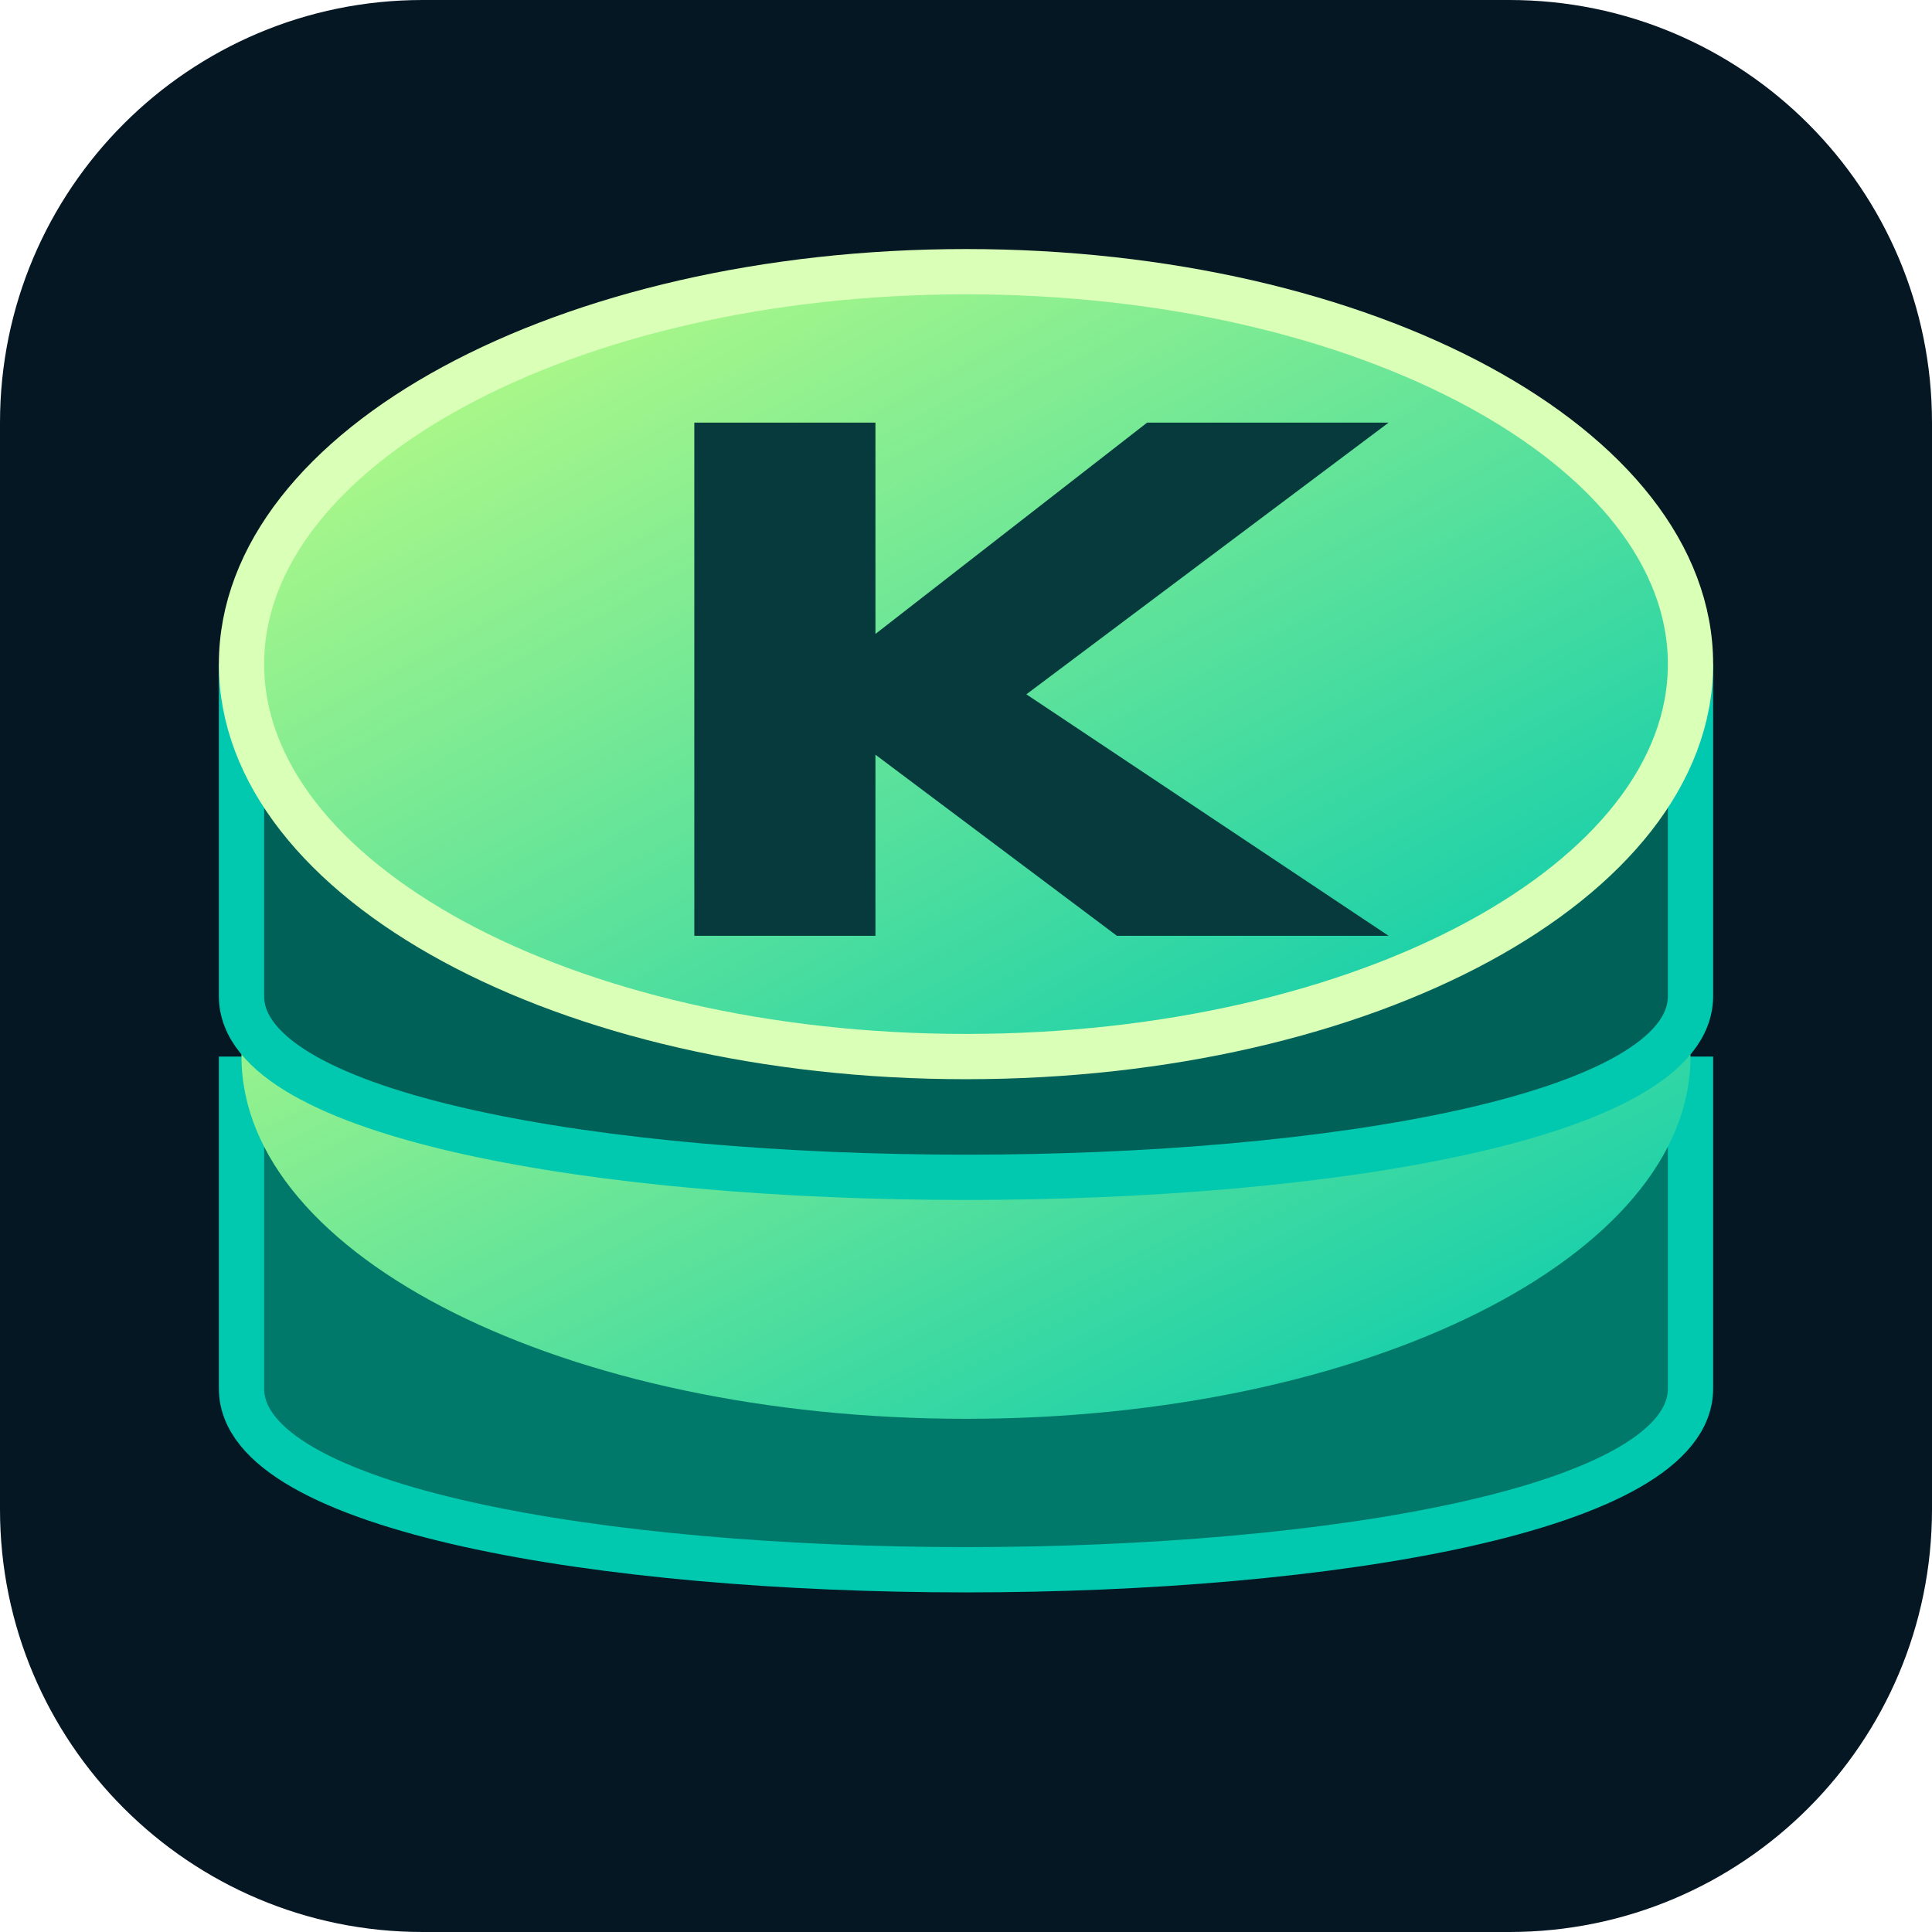
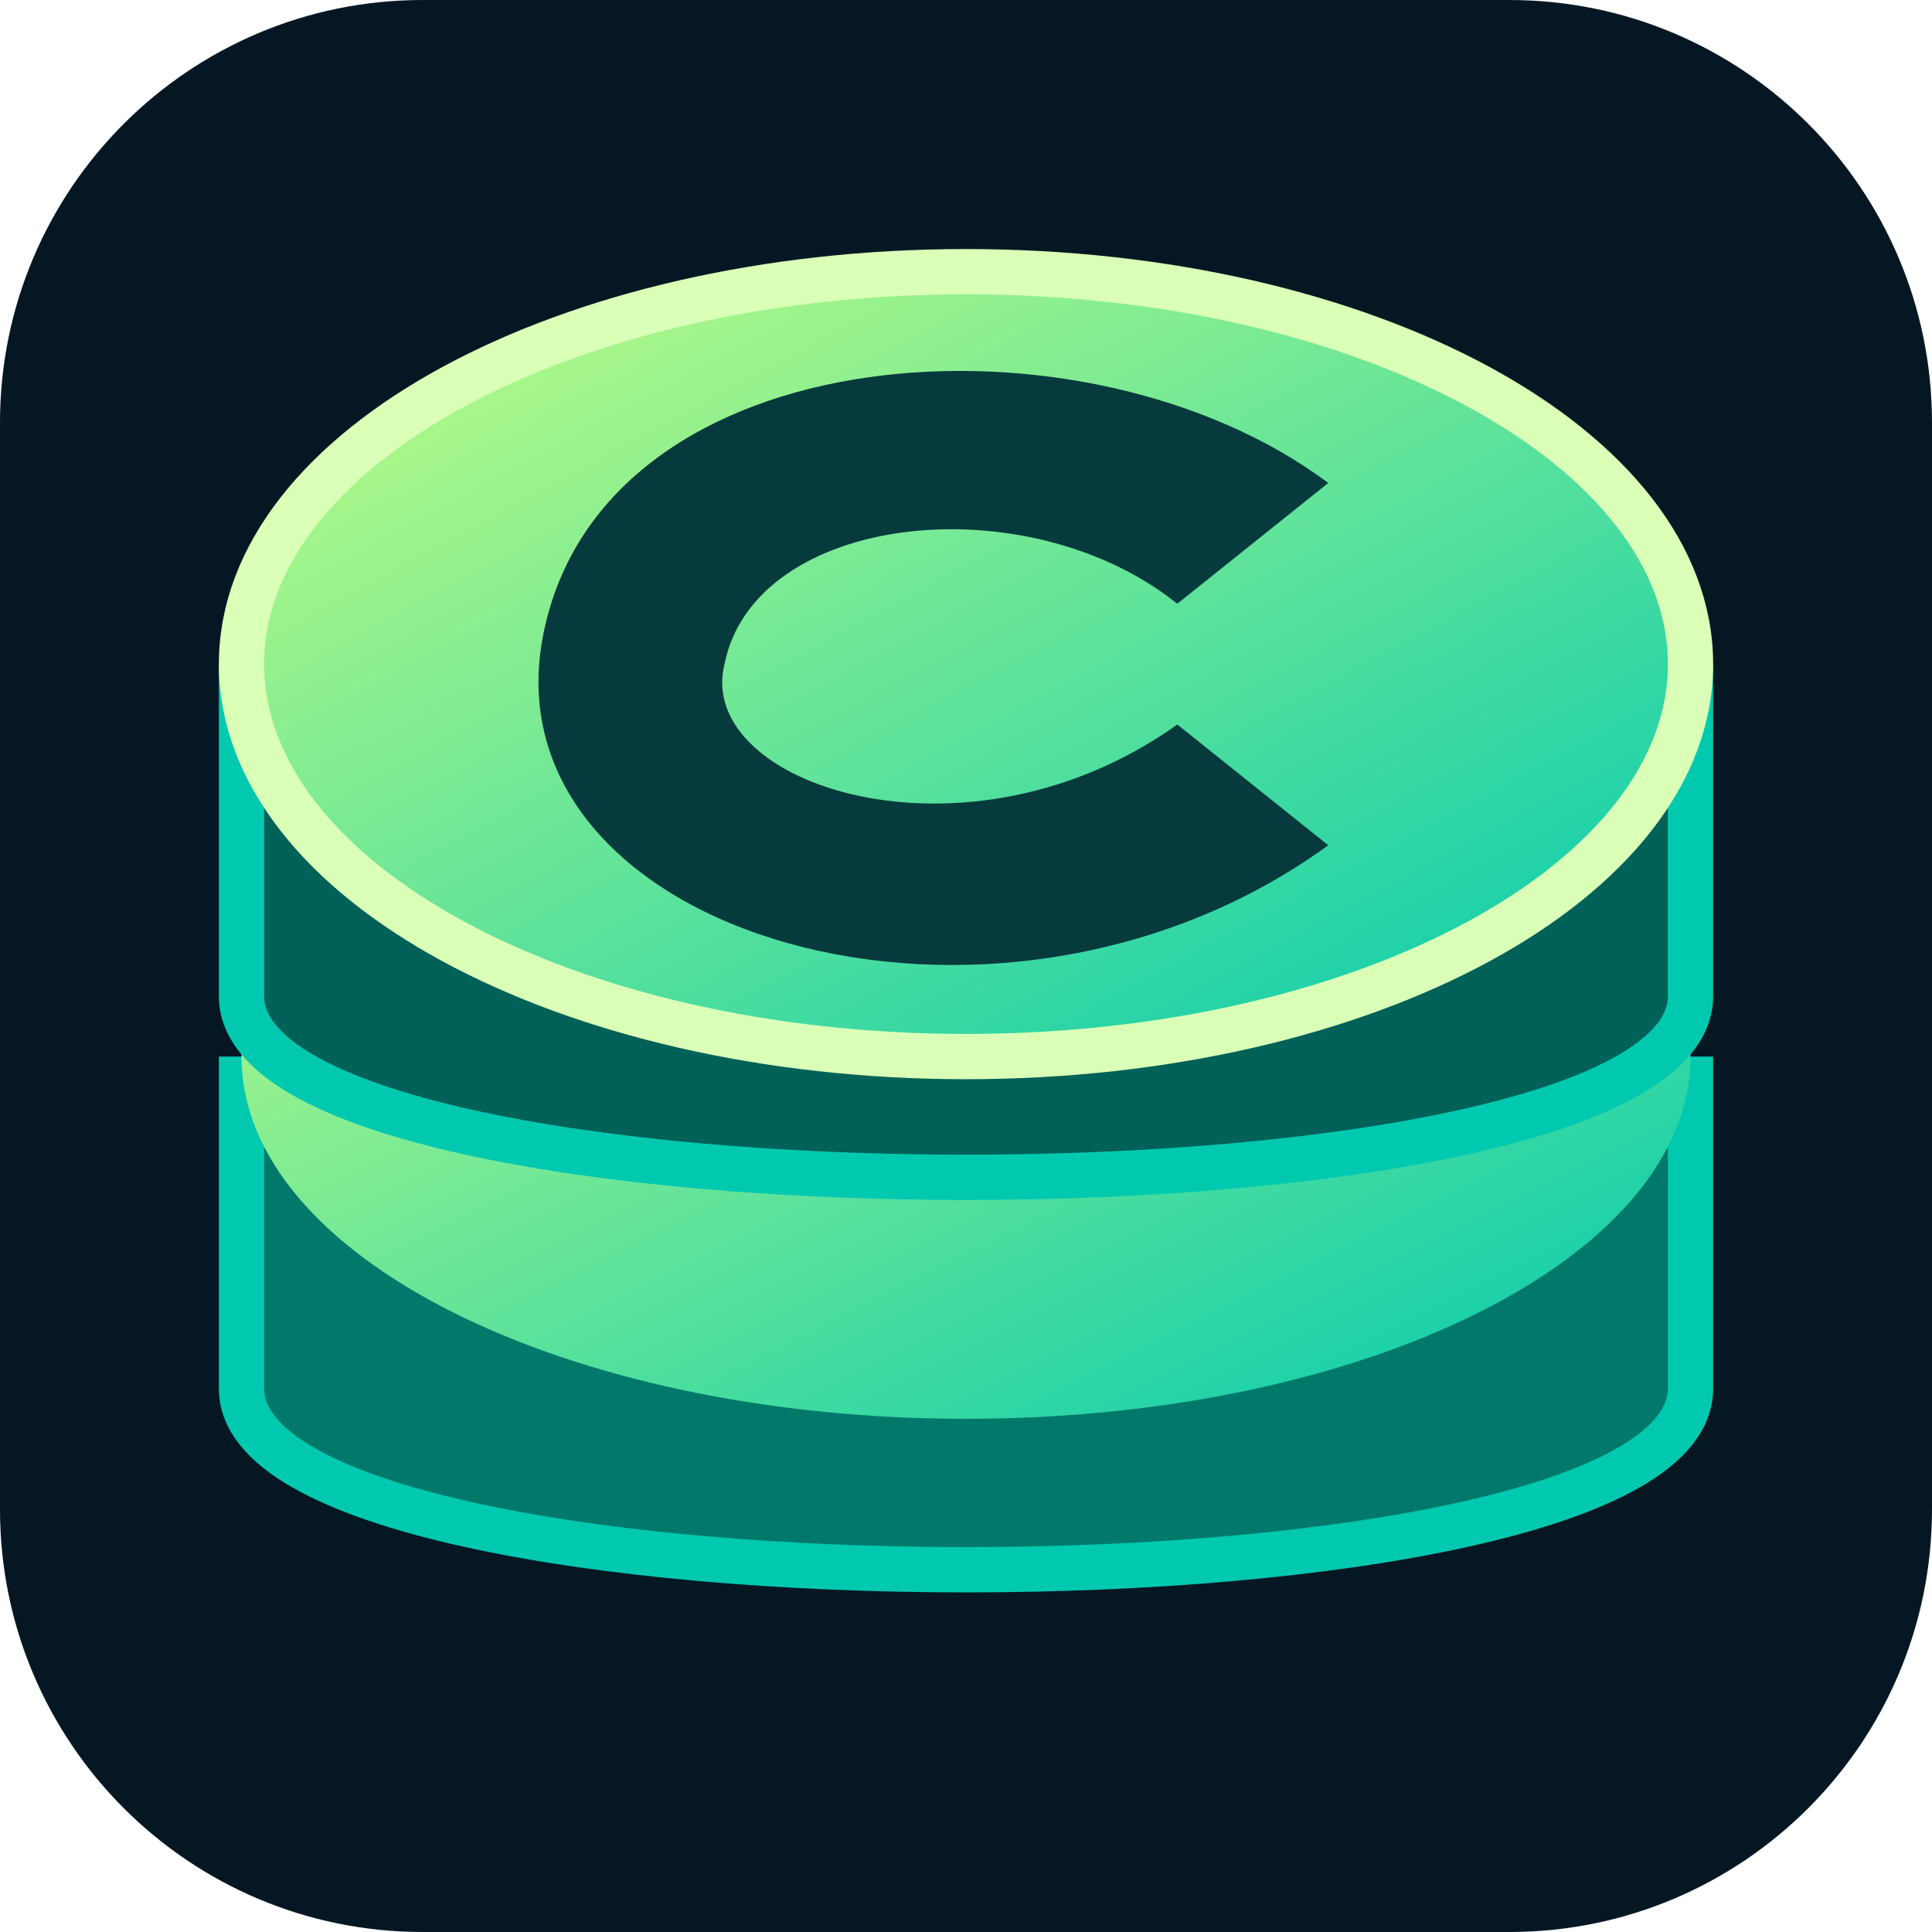
<svg xmlns="http://www.w3.org/2000/svg" viewBox="0 0 64 64">
  <defs>
    <linearGradient id="coin" x2="1" y2="1">
      <stop stop-color="#c8ff82" />
      <stop offset="1" stop-color="#00c9b0" />
    </linearGradient>
  </defs>
  <rect width="64" height="64" rx="14" fill="#061724" />
  <path d="M8 35v11c0 8 48 8 48 0V35" fill="#00796b" stroke="#00c9b0" stroke-width="1.5" />
  <ellipse cx="32" cy="35" rx="24" ry="12" fill="url(#coin)" />
  <path d="M8 22v11c0 8 48 8 48 0V22" fill="#006158" stroke="#00c9b0" stroke-width="1.5" />
  <ellipse cx="32" cy="22" rx="24" ry="13" fill="url(#coin)" stroke="#daffb7" stroke-width="1.5" />
-   <path d="M23 14h6v7l9-7h8L34 23l12 8h-9l-8-6v6h-6z" fill="#063a3d" />
+   <path d="M44 16C36 10 20 11 18 21c-2 10 15 15 26 7l-5-4c-7 5-16 2-15-2 1-5 10-6 15-2z" fill="#063a3d" />
</svg>
